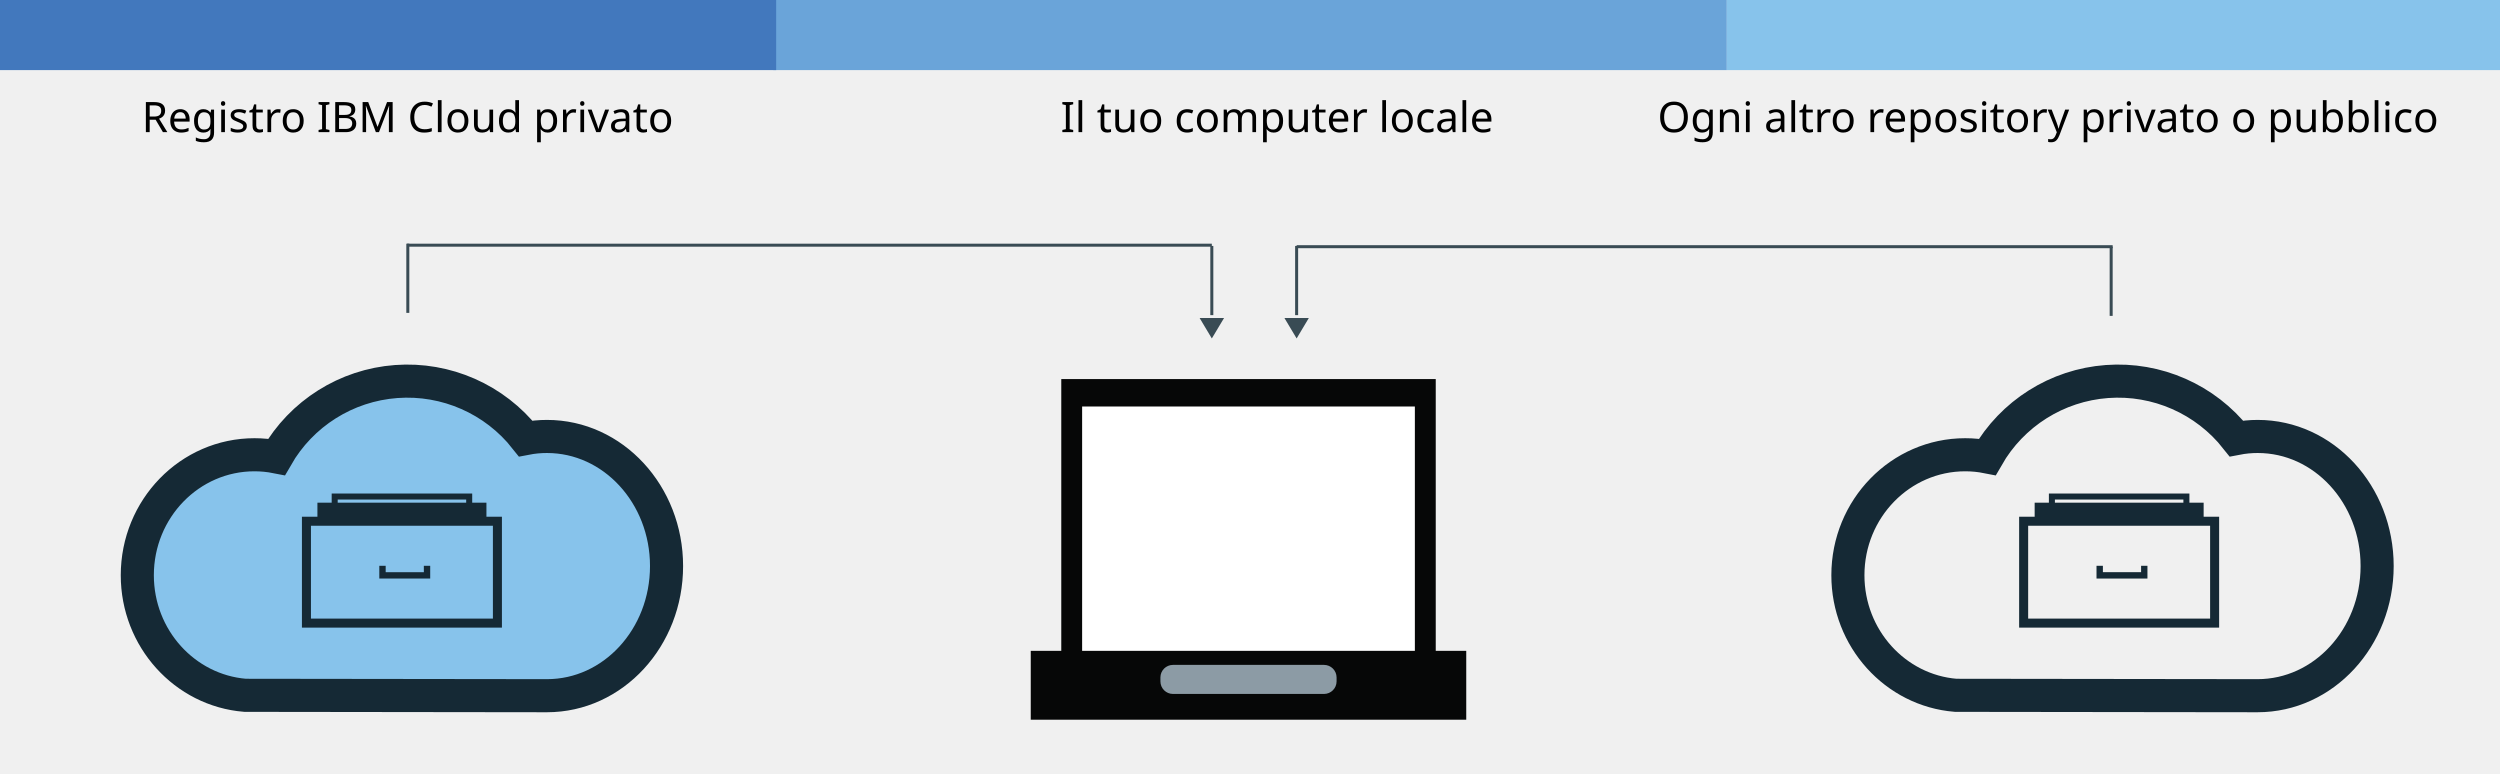
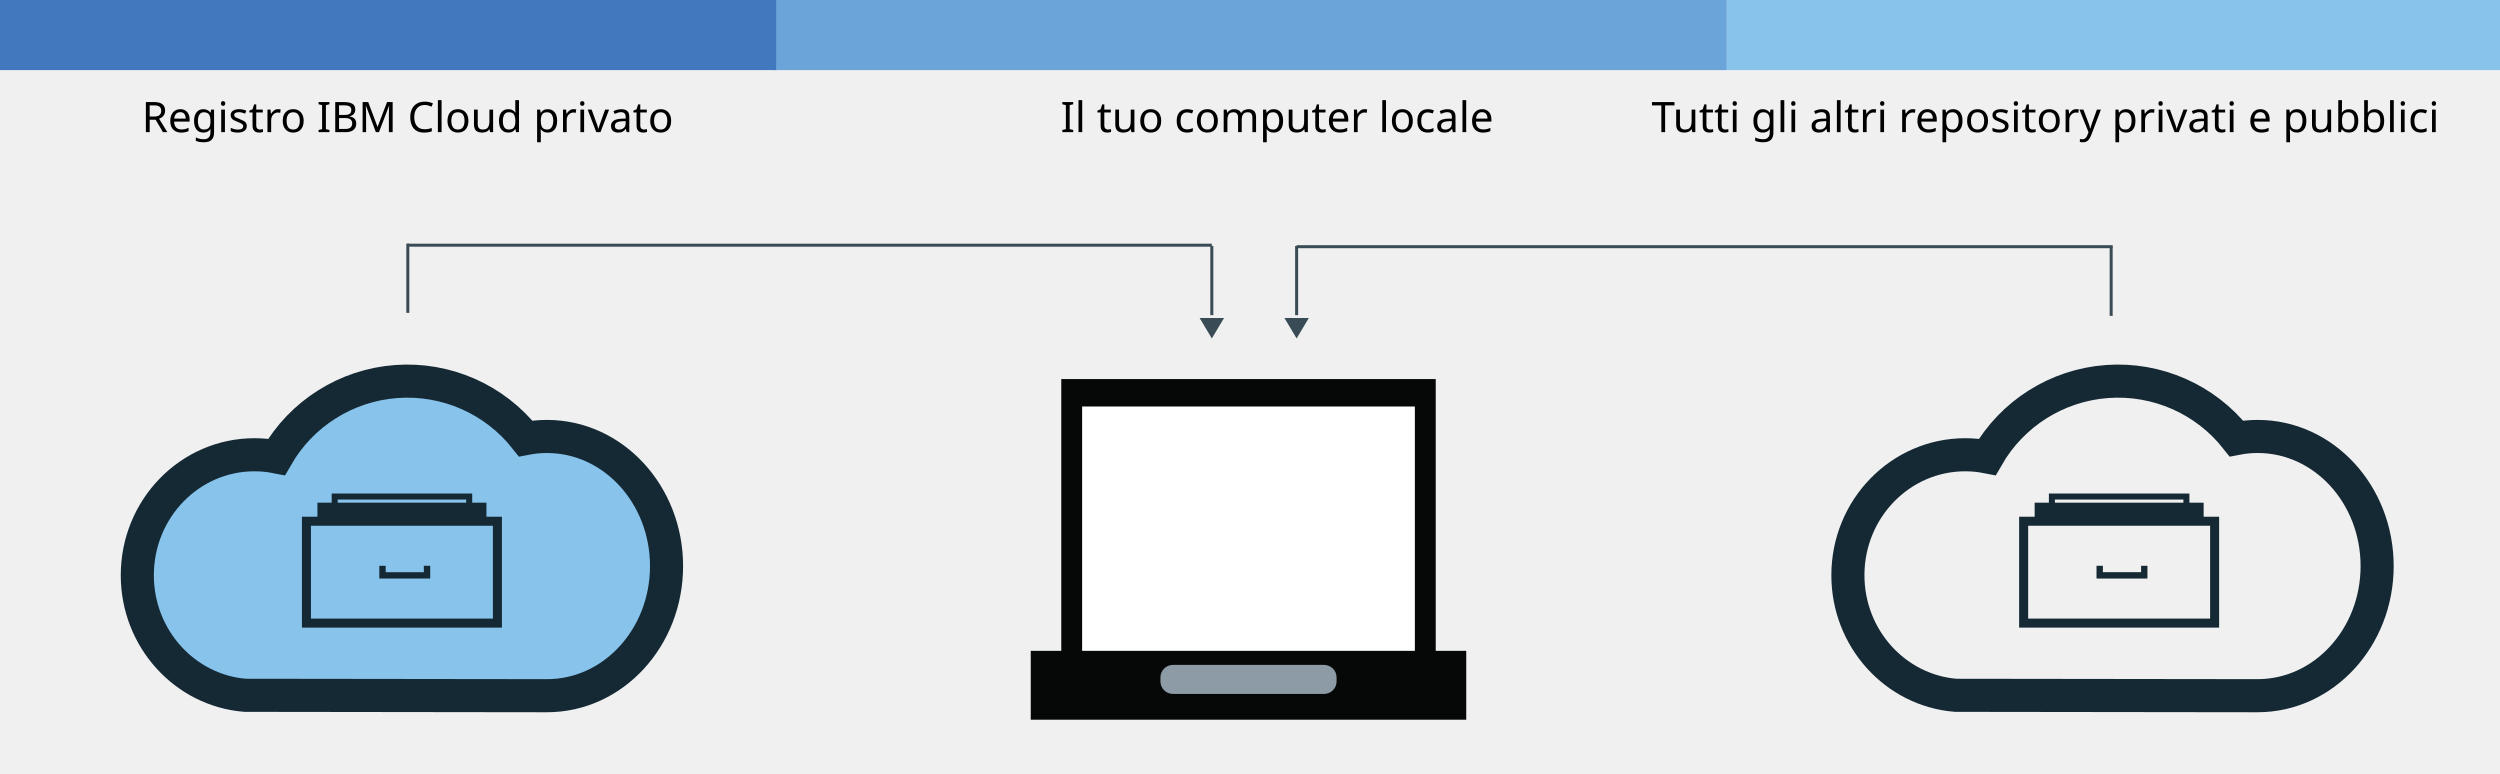
<svg xmlns="http://www.w3.org/2000/svg" id="e8490e8d-5198-43d9-967b-1550870c008b" data-name="Layer 1" viewBox="0 0 831 257" version="1.1">
  <defs id="defs114" />
  <path id="8b69e98f-da03-42a8-bb5e-931546bb7bf3" data-name="&lt;Path&gt;" d="M257,0H574V23.3H257Z" fill="#6aa4d9" />
  <path id="a4f59d34-4662-45a9-bbaf-4d8c1aa01913" data-name="&lt;Path&gt;" d="M574,0H831V23.3H574Z" fill="#87c3eb" />
  <g id="fa65ea89-a329-46fb-b919-abccfdc2bd13" data-name="&lt;Group&gt;">
    <path id="5bcb0add-0494-4fdf-bb9d-5389099a83d9" data-name="&lt;Path&gt;" d="M406.88,105.7l-4.07,6.8-4.06-6.8Z" fill="#394b54" />
  </g>
  <path id="ed71e831-10c9-4ff9-8007-dd79df7df3be" data-name="&lt;Path&gt;" d="M0,0H258V23.3H0Z" fill="#4278bd" />
  <path id="8dfc0949-a118-4ad0-95e8-8ea302f480f8" data-name="&lt;Path&gt;" d="M402.81,81.5H135.31" fill="none" stroke="#394b54" stroke-miterlimit="10" />
-   <text font-size="14" style="font-size:14px;font-family:IBMPlexSans, 'IBM Plex Sans';isolation:isolate" id="text36" x="550.97" y="43.93">Ogni altro repository privato o pubblico</text>
+   <text font-size="14" style="font-size:14px;font-family:IBMPlexSans, 'IBM Plex Sans';isolation:isolate" id="text36" x="548.97" y="43.93">Tutti gli altri repository privati e pubblici</text>
  <text transform="translate(47.13,43.93)" font-size="14" style="font-size:14px;font-family:IBMPlexSans, 'IBM Plex Sans';isolation:isolate" id="text62">Registro IBM Cloud privato</text>
  <text transform="translate(352.56,43.93)" font-size="14" style="font-size:14px;font-family:IBMPlexSans, 'IBM Plex Sans';isolation:isolate" id="text76">Il tuo computer locale</text>
  <path id="7a9f1b09-23e5-4d1a-836c-681bfbee8a1b" data-name="&lt;Path&gt;" d="M701.75,82v23" fill="none" stroke="#394b54" stroke-miterlimit="10" />
  <path id="5c3d264d-481a-4257-b90b-f072cb96571c" data-name="&lt;Path&gt;" d="M402.81,81.75v23" fill="none" stroke="#394b54" stroke-miterlimit="10" />
  <g id="24929a33-c60f-4ac1-a4c9-dd2b013fcfec" data-name="&lt;Group&gt;">
    <path id="bbde98b1-ef22-499b-8dcd-6d67478ddd15" data-name="&lt;Path&gt;" d="M426.94,105.7l4.06,6.8,4.06-6.8Z" fill="#394b54" />
  </g>
  <path id="4b0231f8-6719-46ad-96fc-79eb7665732d" data-name="&lt;Path&gt;" d="M431,81.75v23" fill="none" stroke="#394b54" stroke-miterlimit="10" />
  <path id="87af3fe2-74cb-44aa-a5ab-e14b1aa58778" data-name="&lt;Path&gt;" d="M135.56,81v23" fill="none" stroke="#394b54" stroke-miterlimit="10" />
  <path id="d762aa00-b2f3-4f58-a310-3ac7282a91ac" data-name="&lt;Path&gt;" d="M431,82H702.25" fill="none" stroke="#394b54" stroke-miterlimit="10" />
  <rect x="119.81" y="71" width="15.5" height="19.5" transform="translate(255.13 161.5) rotate(-180)" fill="none" id="rect85" />
  <path id="3d77c569-fbe6-4582-92db-2654f1f7870c" data-name="&lt;Path&gt;" d="M181.82,145.08a36.89,36.89,0,0,0-7.09.68,50.09,50.09,0,0,0-82.8,6.12,37.83,37.83,0,0,0-7.34-.72c-21.52,0-38.95,17.93-38.95,40.05,0,21,15.77,38.28,35.83,39.91l100.13.13h.22c22,0,39.74-19.29,39.74-43.09S203.77,145.08,181.82,145.08Z" fill="#87c3eb" stroke="#152935" stroke-miterlimit="10" stroke-width="11" />
  <path id="d18ea59c-1c7a-460c-b05b-3543543347cb" data-name="&lt;Path&gt;" d="M750.47,145.08a36.89,36.89,0,0,0-7.09.68,50.09,50.09,0,0,0-82.8,6.12,37.83,37.83,0,0,0-7.34-.72c-21.52,0-39,17.93-39,40.05,0,21,15.77,38.28,35.83,39.91l100.13.13h.22c21.95,0,39.74-19.29,39.74-43.09S772.42,145.08,750.47,145.08Z" fill="none" stroke="#152935" stroke-miterlimit="10" stroke-width="11" />
  <rect id="6ea524ae-924b-4773-9340-ecf98f966d8c" data-name="&lt;Rectangle&gt;" x="352.77" y="126" width="124.47" height="90.67" fill="#060707" />
  <g id="63b3a8bd-56e1-4376-9d54-b8baf7f8c6ce" data-name="&lt;Group&gt;">
    <rect id="03c9ae76-0cca-4099-8c3c-9aa107e5e870" data-name="&lt;Rectangle&gt;" x="361.89" y="137.31" width="106.23" height="77.38" fill="#fff" />
    <path id="88e0b1d6-61e1-4b65-9310-5e09320993b5" data-name="&lt;Compound Path&gt;" d="M470.3,216.88H359.7V135.12H470.3ZM364.08,212.5H465.92v-73H364.08Z" fill="#fff" />
  </g>
  <rect id="384e6bc0-f0bb-4876-8b06-b83fc3075626" data-name="&lt;Rectangle&gt;" x="342.62" y="216.34" width="144.76" height="22.89" fill="#060707" />
  <rect id="fc8bfb25-d384-4773-bdf5-45a366edf0a1" data-name="&lt;Rectangle&gt;" x="385.72" y="221.01" width="58.56" height="9.66" rx="4.18" ry="4.18" fill="#8c9ba5" />
  <rect x="672.66" y="173.26" width="63.48" height="33.86" fill="none" stroke="#152935" stroke-miterlimit="10" stroke-width="3" id="rect95" />
  <line x1="676.32" y1="170.09" x2="732.49" y2="170.09" fill="none" stroke="#152935" stroke-miterlimit="10" stroke-width="6" id="line97" />
  <rect x="682.05" y="165.05" width="44.71" height="5.03" fill="none" stroke="#152935" stroke-miterlimit="10" stroke-width="2" id="rect99" />
  <path d="M711.7,190.19H699v-2.12h-2.12v4.24h16.93v-4.24H711.7Z" fill="#152935" id="path101" />
  <rect x="101.86" y="173.26" width="63.48" height="33.86" fill="none" stroke="#152935" stroke-miterlimit="10" stroke-width="3" id="rect103" />
  <line x1="105.51" y1="170.09" x2="161.69" y2="170.09" fill="none" stroke="#152935" stroke-miterlimit="10" stroke-width="6" id="line105" />
  <rect x="111.25" y="165.05" width="44.71" height="5.03" fill="none" stroke="#152935" stroke-miterlimit="10" stroke-width="2" id="rect107" />
  <path d="M140.89,190.19H128.2v-2.12h-2.12v4.24H143v-4.24h-2.12Z" fill="#152935" id="path109" />
-   <text xml:space="preserve" style="font-style:normal;font-weight:normal;font-size:13.333px;line-height:125%;font-family:sans-serif;letter-spacing:0px;word-spacing:0px;fill:#000000;fill-opacity:1;stroke:none;stroke-width:1px;stroke-linecap:butt;stroke-linejoin:miter;stroke-opacity:1" x="179.707" y="41.81" id="text120">
-     <tspan id="tspan118" x="179.707" y="41.81"> </tspan>
-   </text>
</svg>
